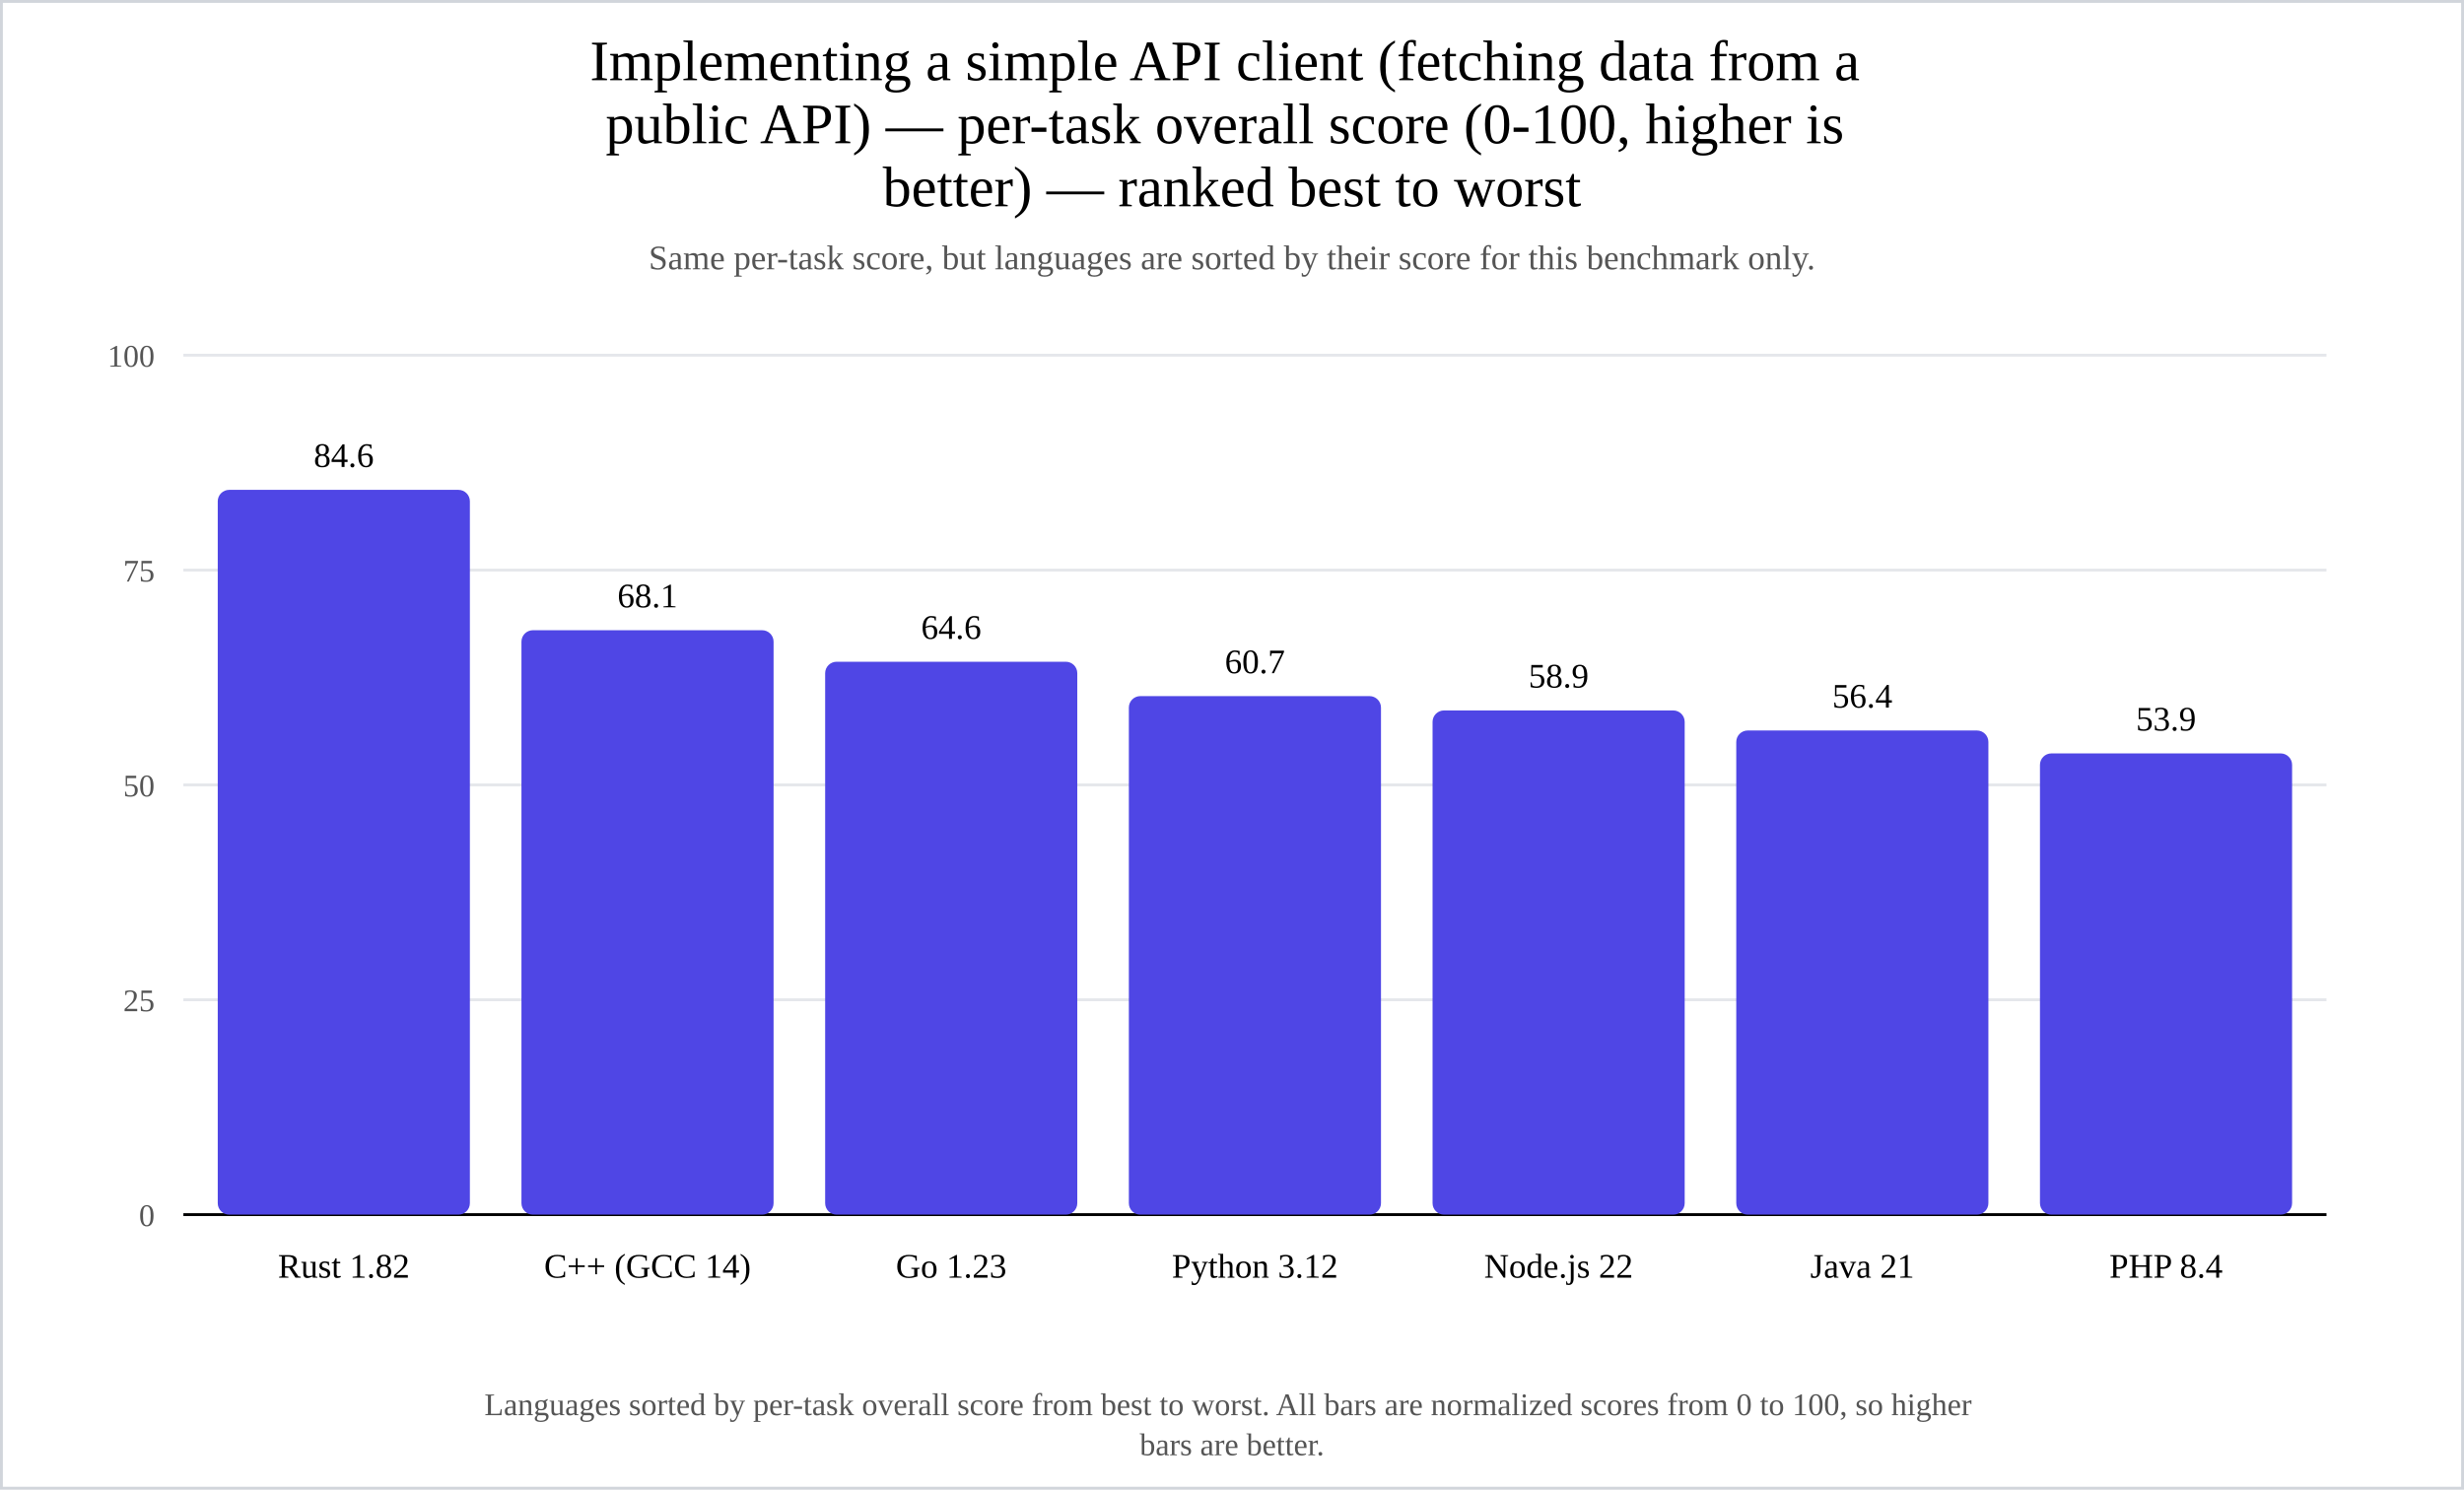
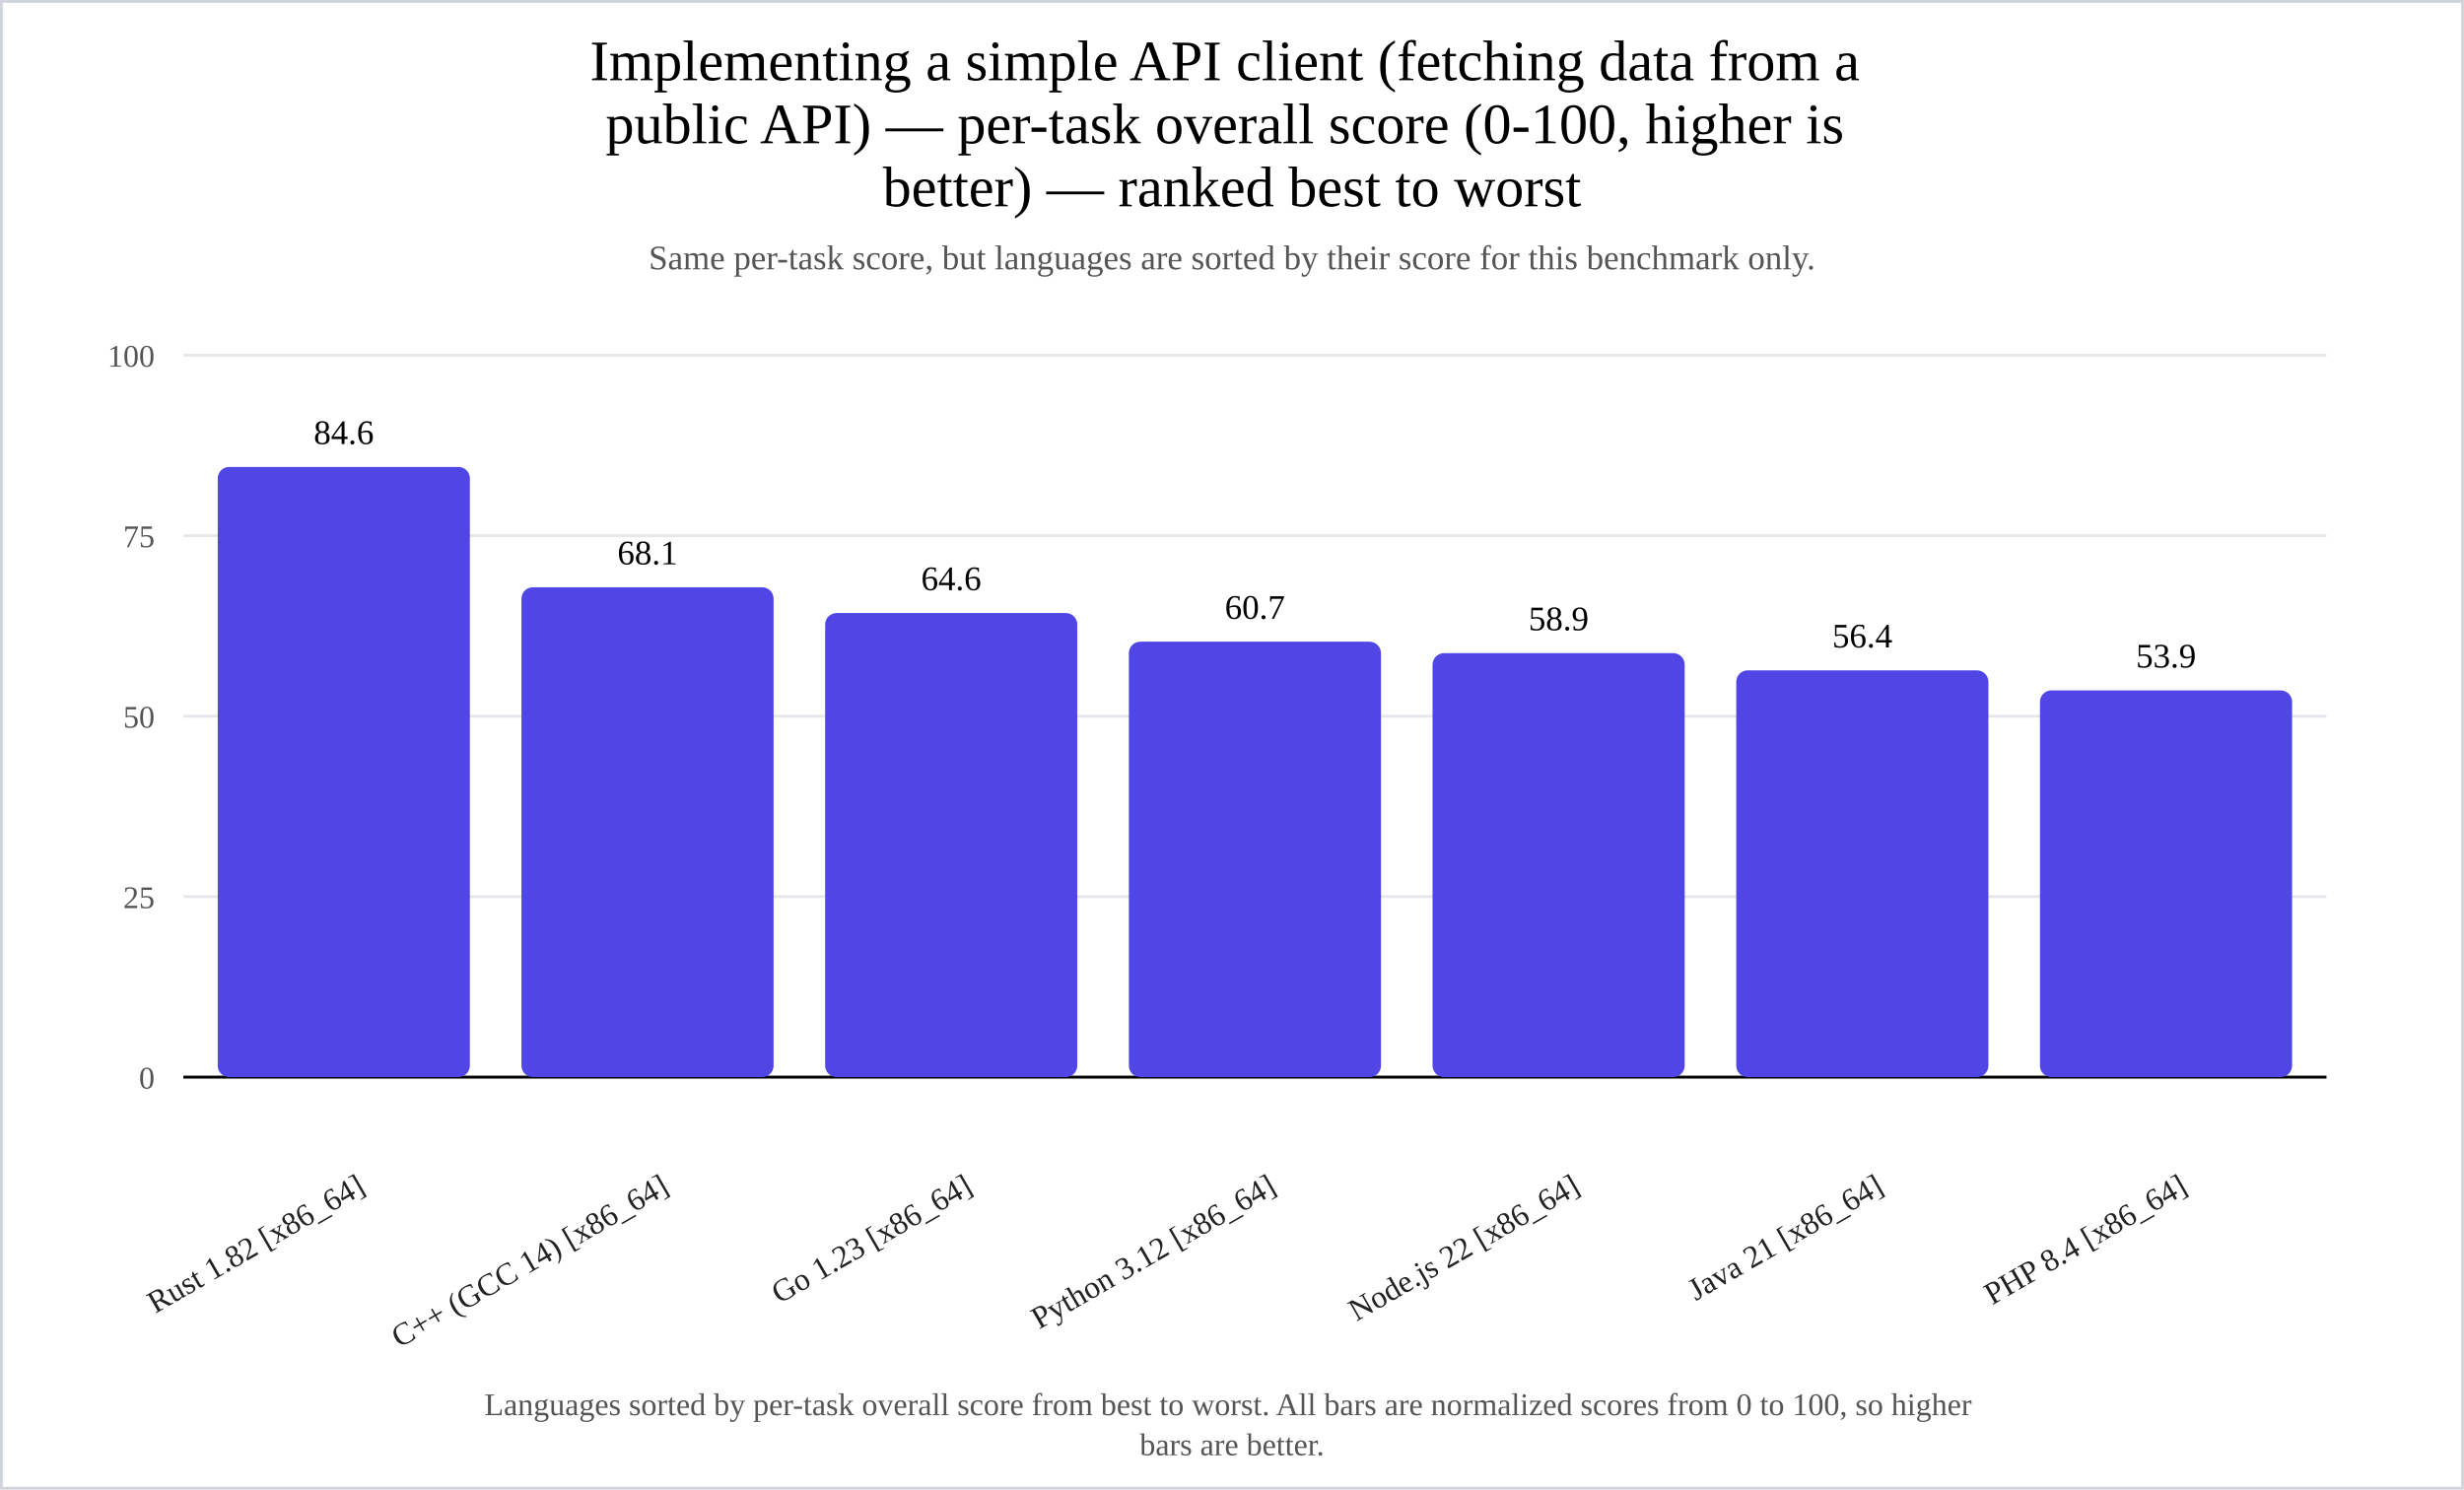
<svg xmlns="http://www.w3.org/2000/svg" width="860" height="520" viewBox="0 0 860 520">
  <rect x="0" y="0" width="860" height="520" fill="#ffffff" />
  <rect x="0.5" y="0.5" width="859" height="519" fill="none" stroke="#d1d5db" />
  <text x="430.0" y="28" text-anchor="middle" font-size="20" fill="#000">
    <tspan x="430.0" dy="0">Implementing a simple API client (fetching data from a</tspan>
    <tspan x="430.0" dy="22">public API) — per-task overall score (0-100, higher is</tspan>
    <tspan x="430.0" dy="22">better) — ranked best to worst</tspan>
  </text>
  <text x="430.0" y="94" text-anchor="middle" font-size="12" fill="#555">
    <tspan x="430.0" dy="0">Same per-task score, but languages are sorted by their score for this benchmark only.</tspan>
  </text>
-   <line x1="64" y1="424" x2="812" y2="424" stroke="#e5e7eb" stroke-width="1" />
-   <text x="54" y="428" text-anchor="end" font-size="11" fill="#555">0</text>
-   <line x1="64" y1="349" x2="812" y2="349" stroke="#e5e7eb" stroke-width="1" />
-   <text x="54" y="353" text-anchor="end" font-size="11" fill="#555">25</text>
-   <line x1="64" y1="274" x2="812" y2="274" stroke="#e5e7eb" stroke-width="1" />
-   <text x="54" y="278" text-anchor="end" font-size="11" fill="#555">50</text>
-   <line x1="64" y1="199" x2="812" y2="199" stroke="#e5e7eb" stroke-width="1" />
-   <text x="54" y="203" text-anchor="end" font-size="11" fill="#555">75</text>
+   <line x1="64" y1="376" x2="812" y2="376" stroke="#e5e7eb" stroke-width="1" />
+   <text x="54" y="380" text-anchor="end" font-size="11" fill="#555">0</text>
+   <line x1="64" y1="313" x2="812" y2="313" stroke="#e5e7eb" stroke-width="1" />
+   <text x="54" y="317" text-anchor="end" font-size="11" fill="#555">25</text>
+   <line x1="64" y1="250" x2="812" y2="250" stroke="#e5e7eb" stroke-width="1" />
+   <text x="54" y="254" text-anchor="end" font-size="11" fill="#555">50</text>
+   <line x1="64" y1="187" x2="812" y2="187" stroke="#e5e7eb" stroke-width="1" />
+   <text x="54" y="191" text-anchor="end" font-size="11" fill="#555">75</text>
  <line x1="64" y1="124" x2="812" y2="124" stroke="#e5e7eb" stroke-width="1" />
  <text x="54" y="128" text-anchor="end" font-size="11" fill="#555">100</text>
-   <line x1="64" y1="424" x2="812" y2="424" stroke="black" />
-   <rect x="76" y="171" width="88" height="253" rx="4" fill="#4f46e5" />
-   <text x="120.0" y="446" text-anchor="middle" font-size="12">Rust 1.82</text>
-   <text x="120.0" y="163" text-anchor="middle" font-size="12">84.6</text>
-   <rect x="182" y="220" width="88" height="204" rx="4" fill="#4f46e5" />
-   <text x="226.0" y="446" text-anchor="middle" font-size="12">C++ (GCC 14)</text>
-   <text x="226.0" y="212" text-anchor="middle" font-size="12">68.1</text>
-   <rect x="288" y="231" width="88" height="193" rx="4" fill="#4f46e5" />
-   <text x="332.0" y="446" text-anchor="middle" font-size="12">Go 1.23</text>
-   <text x="332.0" y="223" text-anchor="middle" font-size="12">64.6</text>
-   <rect x="394" y="243" width="88" height="181" rx="4" fill="#4f46e5" />
-   <text x="438.0" y="446" text-anchor="middle" font-size="12">Python 3.12</text>
-   <text x="438.0" y="235" text-anchor="middle" font-size="12">60.7</text>
-   <rect x="500" y="248" width="88" height="176" rx="4" fill="#4f46e5" />
-   <text x="544.0" y="446" text-anchor="middle" font-size="12">Node.js 22</text>
-   <text x="544.0" y="240" text-anchor="middle" font-size="12">58.9</text>
-   <rect x="606" y="255" width="88" height="169" rx="4" fill="#4f46e5" />
-   <text x="650.0" y="446" text-anchor="middle" font-size="12">Java 21</text>
-   <text x="650.0" y="247" text-anchor="middle" font-size="12">56.4</text>
-   <rect x="712" y="263" width="88" height="161" rx="4" fill="#4f46e5" />
-   <text x="756.0" y="446" text-anchor="middle" font-size="12">PHP 8.4</text>
-   <text x="756.0" y="255" text-anchor="middle" font-size="12">53.9</text>
+   <line x1="64" y1="376" x2="812" y2="376" stroke="black" />
+   <rect x="76" y="163" width="88" height="213" rx="4" fill="#4f46e5" />
+   <text x="128.0" y="416" transform="rotate(-30 128.0 416)" text-anchor="end" font-size="11" fill="#222">Rust 1.82 [x86_64]</text>
+   <text x="120.0" y="155" text-anchor="middle" font-size="12">84.6</text>
+   <rect x="182" y="205" width="88" height="171" rx="4" fill="#4f46e5" />
+   <text x="234.0" y="416" transform="rotate(-30 234.0 416)" text-anchor="end" font-size="11" fill="#222">C++ (GCC 14) [x86_64]</text>
+   <text x="226.0" y="197" text-anchor="middle" font-size="12">68.1</text>
+   <rect x="288" y="214" width="88" height="162" rx="4" fill="#4f46e5" />
+   <text x="340.0" y="416" transform="rotate(-30 340.0 416)" text-anchor="end" font-size="11" fill="#222">Go 1.23 [x86_64]</text>
+   <text x="332.0" y="206" text-anchor="middle" font-size="12">64.6</text>
+   <rect x="394" y="224" width="88" height="152" rx="4" fill="#4f46e5" />
+   <text x="446.0" y="416" transform="rotate(-30 446.0 416)" text-anchor="end" font-size="11" fill="#222">Python 3.12 [x86_64]</text>
+   <text x="438.0" y="216" text-anchor="middle" font-size="12">60.7</text>
+   <rect x="500" y="228" width="88" height="148" rx="4" fill="#4f46e5" />
+   <text x="552.0" y="416" transform="rotate(-30 552.0 416)" text-anchor="end" font-size="11" fill="#222">Node.js 22 [x86_64]</text>
+   <text x="544.0" y="220" text-anchor="middle" font-size="12">58.9</text>
+   <rect x="606" y="234" width="88" height="142" rx="4" fill="#4f46e5" />
+   <text x="658.0" y="416" transform="rotate(-30 658.0 416)" text-anchor="end" font-size="11" fill="#222">Java 21 [x86_64]</text>
+   <text x="650.0" y="226" text-anchor="middle" font-size="12">56.4</text>
+   <rect x="712" y="241" width="88" height="135" rx="4" fill="#4f46e5" />
+   <text x="764.0" y="416" transform="rotate(-30 764.0 416)" text-anchor="end" font-size="11" fill="#222">PHP 8.4 [x86_64]</text>
+   <text x="756.0" y="233" text-anchor="middle" font-size="12">53.9</text>
  <text x="430.0" y="494" text-anchor="middle" font-size="11" fill="#555">
    <tspan x="430.0" dy="0">Languages sorted by per-task overall score from best to worst. All bars are normalized scores from 0 to 100, so higher</tspan>
    <tspan x="430.0" dy="14">bars are better.</tspan>
  </text>
</svg>
